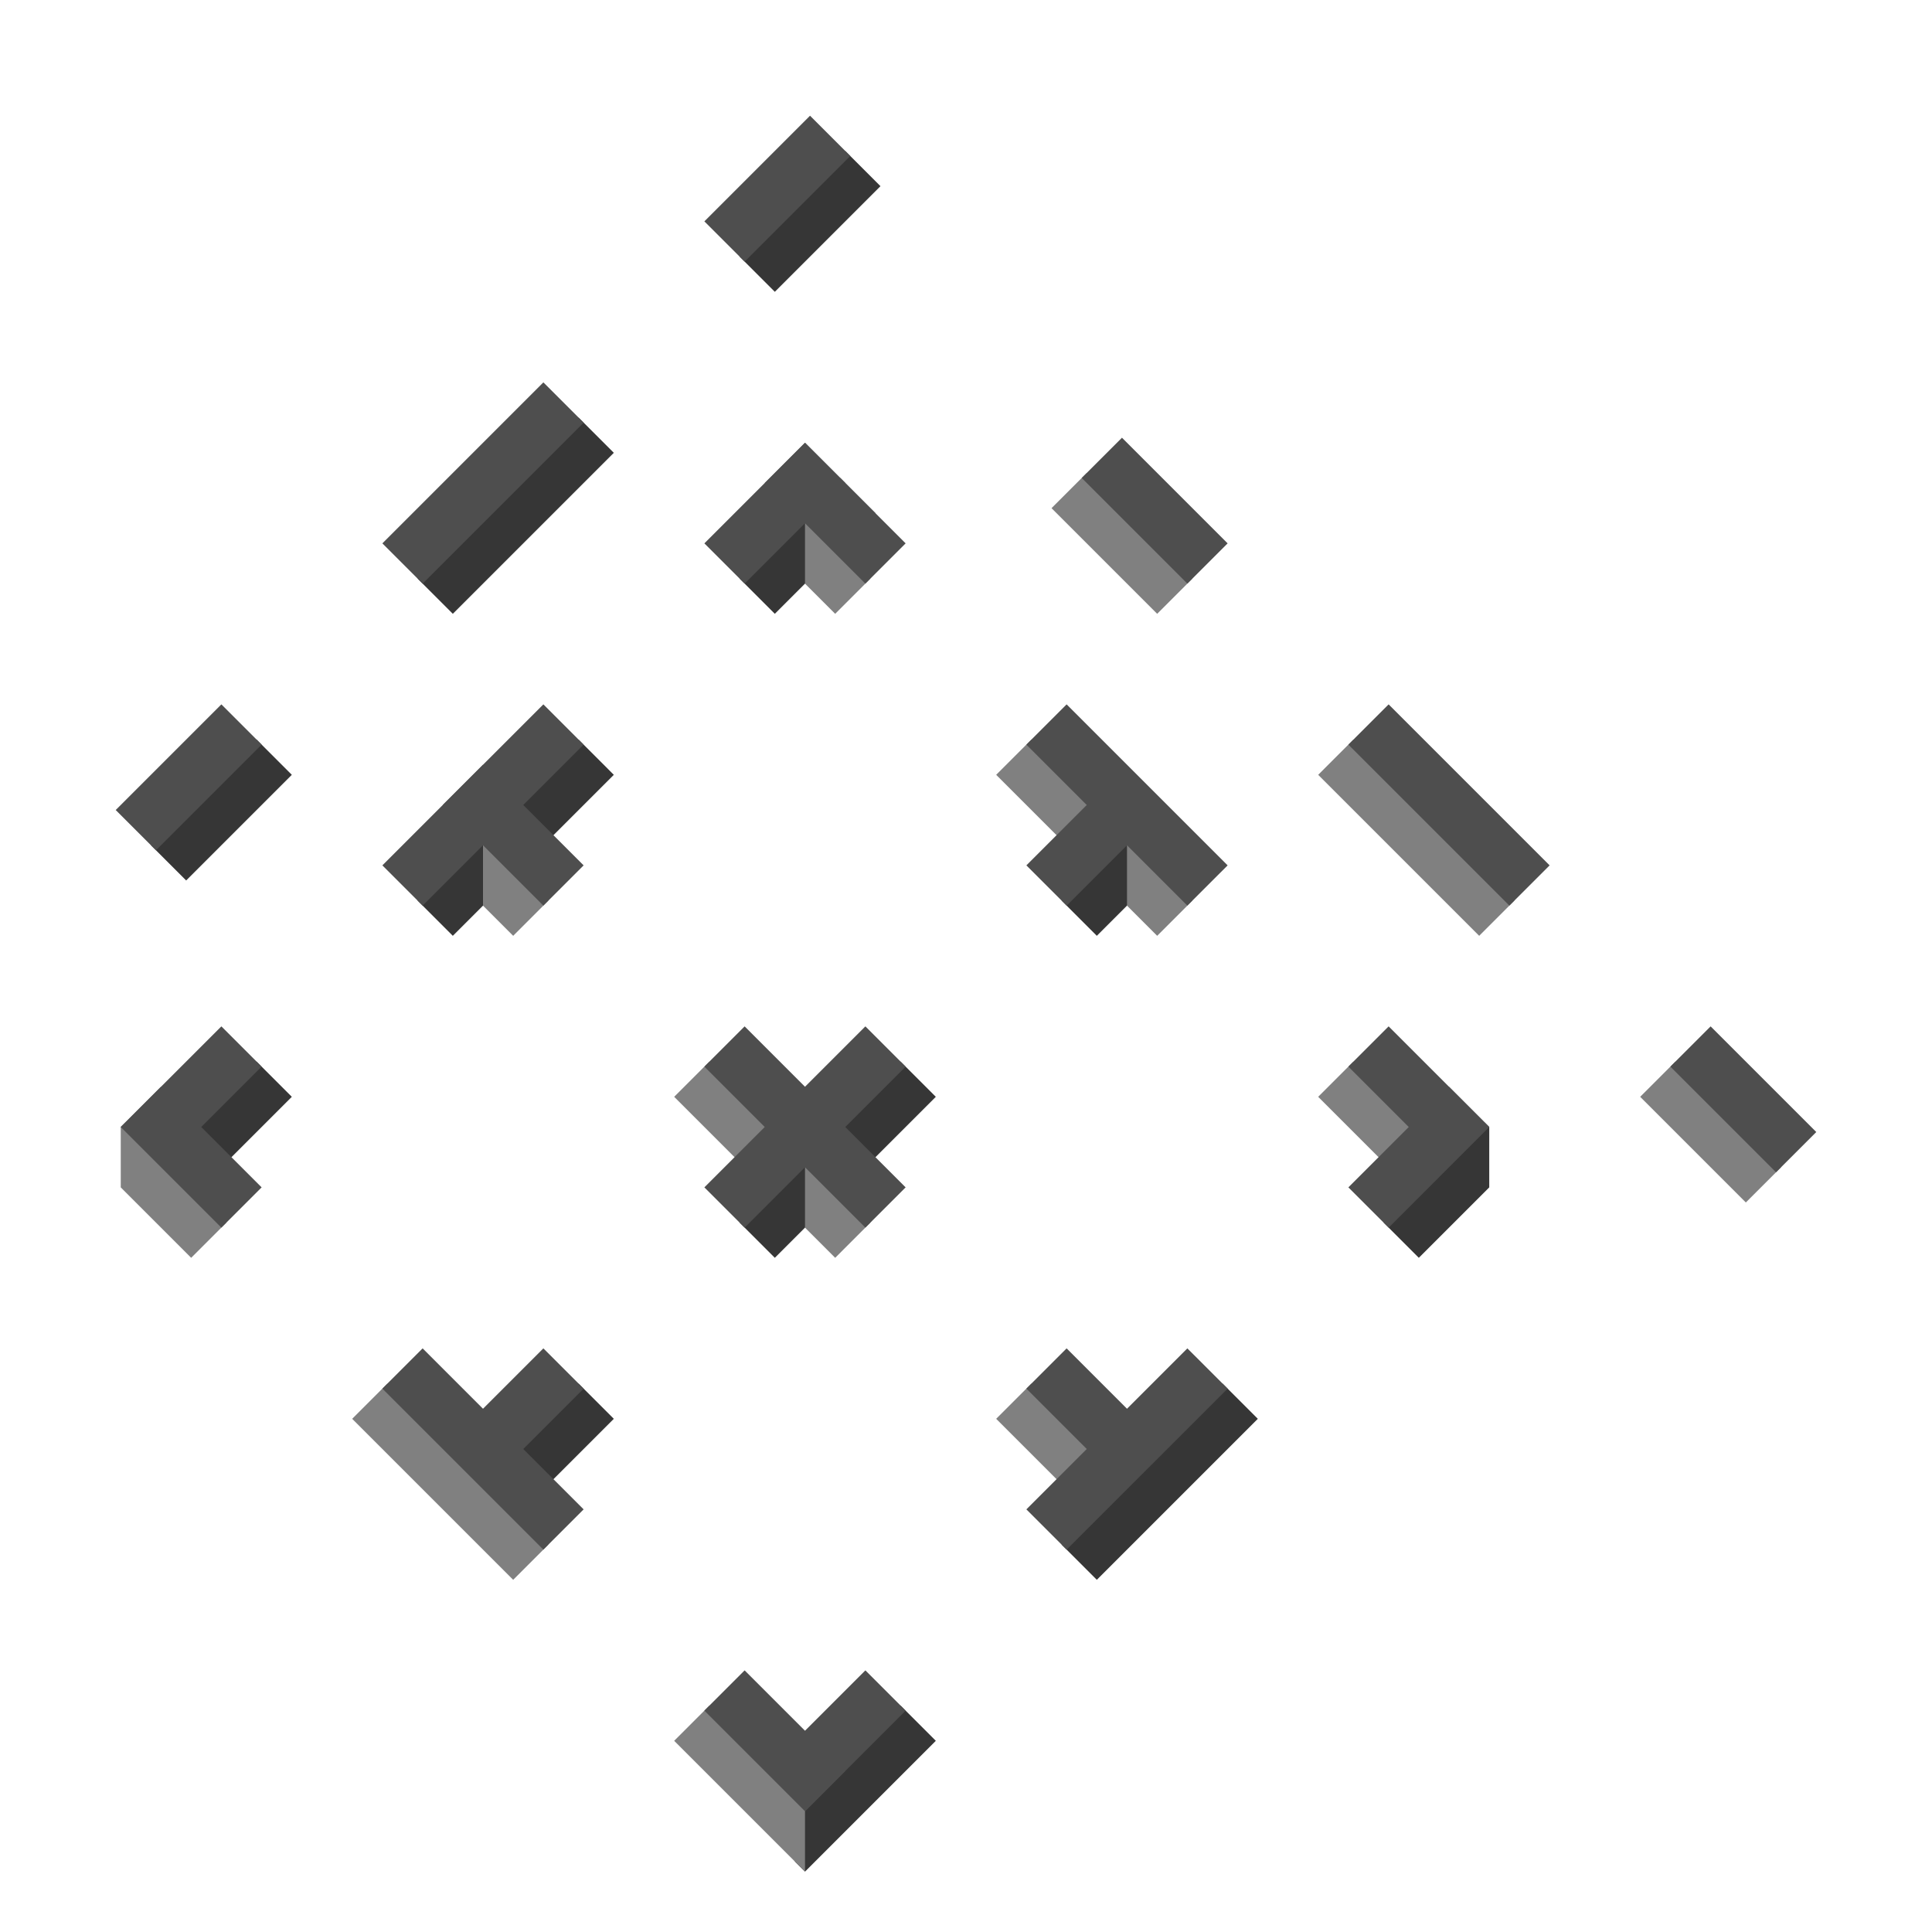
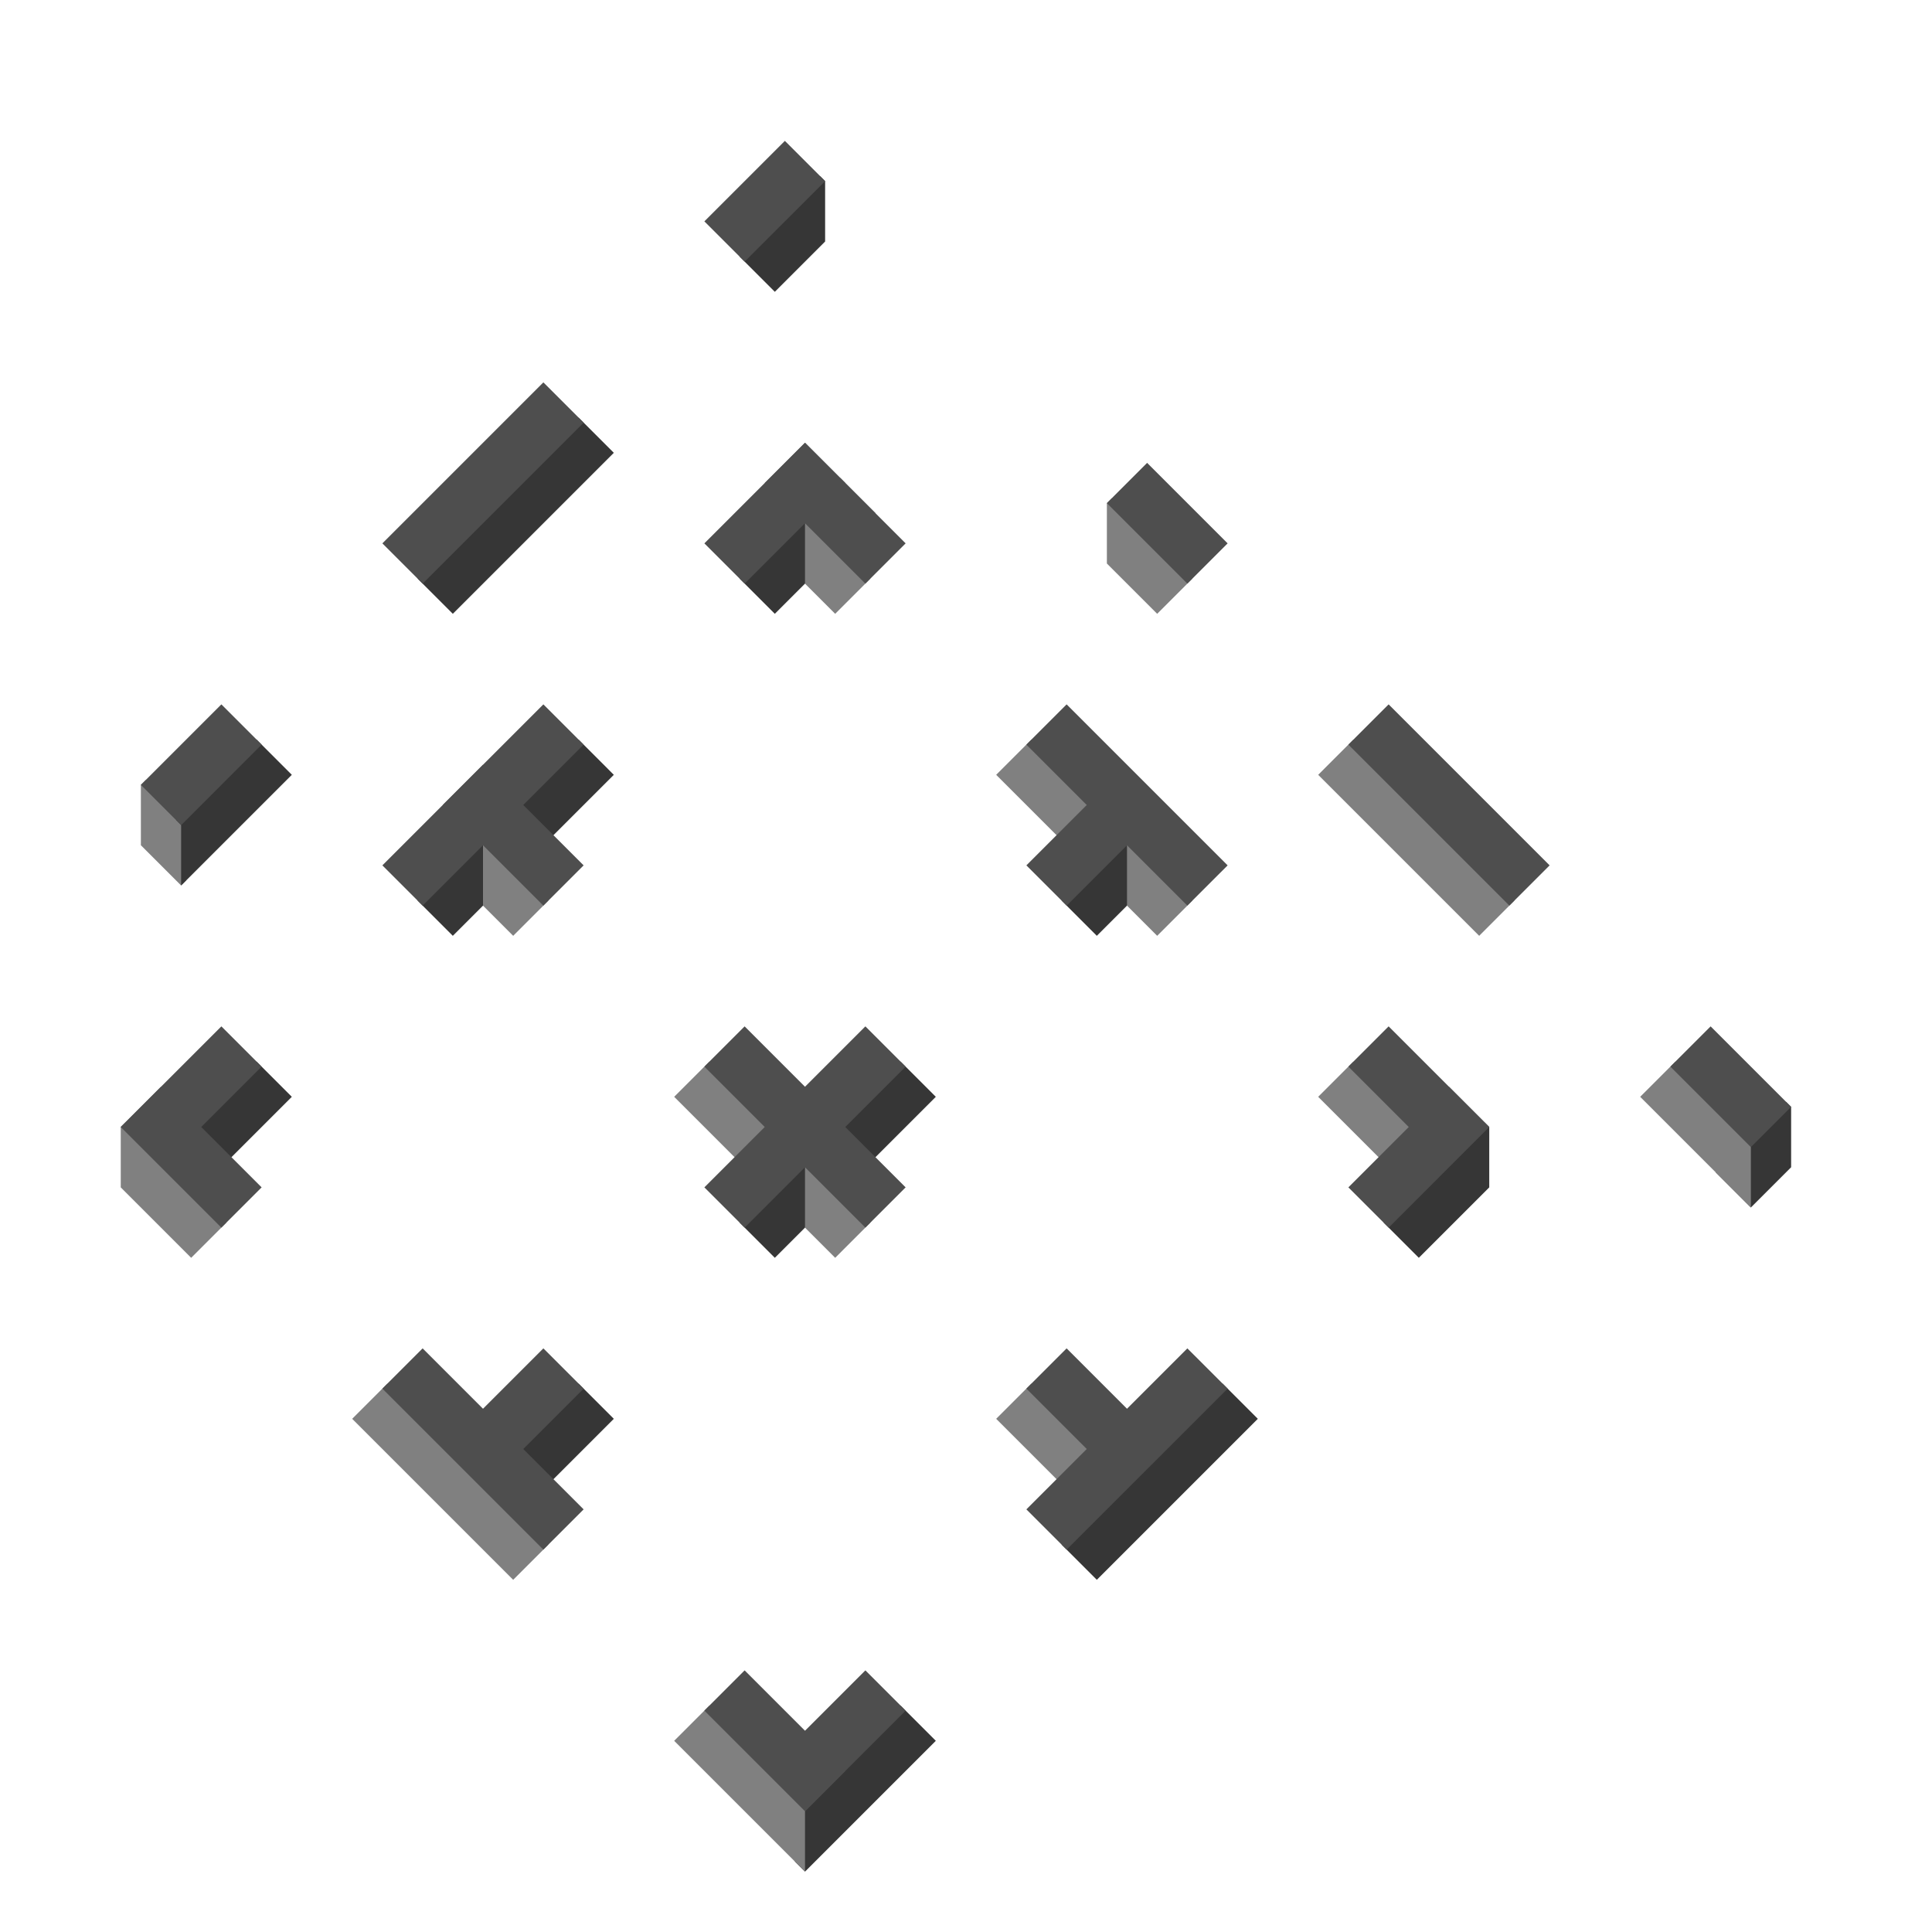
<svg xmlns="http://www.w3.org/2000/svg" width="384" height="384" id="svg2" version="1.1">
  <defs id="defs4" />
  <g id="layer2" style="display:inline" transform="translate(0,320)">
+     <path style="fill:#808080;fill-opacity:1;stroke:none;display:inline" d="m 28,-152 0,-12 1,-1 8,8 0,12 -1,1 z" id="path3028-9-9" />
+     <path id="path3763-0-4-3-5-1" d="m 348,-80 -7,-7 14,-14 1,1 0,12 z" style="fill:#363636;fill-opacity:1;stroke:none;display:inline" />
    <path id="path3763-8-7-5-7-6" d="m 290,-88 -7,7 -21,-21 7,-7 z" style="fill:#808080;fill-opacity:1;stroke:none;display:inline" />
    <path style="fill:#4e4e4e;fill-opacity:1;stroke:none;display:inline" d="m 268,-108 19,19 8,-8 -19,-19 z" id="path3024-93-6-9-8-8-2" />
    <path id="path3763-0-4-34" d="m 154,-70 -7,-7 32,-32 7,7 z" style="fill:#363636;fill-opacity:1;stroke:none;display:inline" />
    <path id="path4074" d="m 160,-76 0,-14 13,13 -7,7 z" style="fill:#808080;fill-opacity:1;stroke:none;display:inline" />
    <path id="path3763-2-0-5-5" d="m 218,-134 -7,-7 18,-18 7,7 z" style="fill:#363636;fill-opacity:1;stroke:none;display:inline" />
    <path id="path4076" d="m 224,-140 0,-14 13,13 -7,7 z" style="fill:#808080;fill-opacity:1;stroke:none;display:inline" />
    <path style="fill:#808080;fill-opacity:1;stroke:none;display:inline" d="m 198,-166 7,-7 13,13 -7,7 z" id="path3028-9-6-2" />
    <path style="fill:#4e4e4e;fill-opacity:1;stroke:none;display:inline" d="m 204,-172 32,32 8,-8 -32,-32 z" id="path3024-93-6-4" />
    <path id="path3763-2-0-6" d="m 101,-17 -7,-7 21,-21 7,7 z" style="fill:#363636;fill-opacity:1;stroke:none;display:inline" />
    <path id="path3827-35-4-6-9-0" d="m 95,-23 21,-21 -8,-8 -21,21 z" style="fill:#4e4e4e;fill-opacity:1;stroke:none;display:inline" />
    <path id="path3763-8-7-5-7" d="m 226,-24 -7,7 -21,-21 7,-7 z" style="fill:#808080;fill-opacity:1;stroke:none;display:inline" />
    <path style="fill:#4e4e4e;fill-opacity:1;stroke:none;display:inline" d="m 204,-44 21,21 8,-8 -21,-21 z" id="path3024-93-6-9-8-8" />
-     <path id="path3763-2-0-5" d="m 37,-145 -7,-7 21,-21 7,7 z" style="fill:#363636;fill-opacity:1;stroke:none;display:inline" />
-     <path id="path3763-8-7" d="m 354,-88 -7,7 -21,-21 7,-7 z" style="fill:#808080;fill-opacity:1;stroke:none;display:inline" />
+     <path id="path3763-2-0-5" d="m 36,-144 0,-12 -1,-1 16,-16 7,7 z" style="fill:#363636;fill-opacity:1;stroke:none;display:inline" />
+     <path id="path3763-8-7" d="m 348,-94 0,14 -22,-22 7,-7 z" style="fill:#808080;fill-opacity:1;stroke:none;display:inline" />
    <path id="path3763-0" d="m 90,-134 -7,-7 32,-32 7,7 z" style="fill:#363636;fill-opacity:1;stroke:none" />
    <path style="fill:#808080;fill-opacity:1;stroke:none" d="m 96,-140 0,-14 13,13 -7,7 z" id="path3028-9" />
    <path id="rect3854-2" d="m 0,-160 32,-32 32,32 -32,32 z" style="opacity:0.5;fill:#ff0000;fill-opacity:1;stroke:none;display:none" />
    <path id="rect3854-1" d="M 0,-96 32,-128 64,-96 32,-64 z" style="opacity:0.5;fill:#ff0000;fill-opacity:1;stroke:none;display:none" />
    <path id="rect3854-27" d="M 128,32 160,-8.6540467e-8 192,32 160,64 z" style="opacity:0.5;fill:#ff0000;fill-opacity:1;stroke:none;display:none" />
    <path id="rect3854-26" d="m 128,-224 32,-32 32,32 -32,32 z" style="opacity:0.5;fill:#ff0000;fill-opacity:1;stroke:none;display:none" />
    <path id="rect3854-3" d="M 256,-96 288,-128 l 32,32 -32,32 z" style="opacity:0.5;fill:#ff0000;fill-opacity:1;stroke:none;display:none" />
    <path id="rect3854-24" d="M 128,-96 160,-128 l 32,32 -32,32 z" style="opacity:0.5;fill:#ff0000;fill-opacity:1;stroke:none;display:none" />
    <path id="rect3854-6" d="M 64,-224 96,-256 128,-224 96,-192 z" style="opacity:0.5;fill:#ff0000;fill-opacity:1;stroke:none;display:none" />
    <path id="rect3854-7" d="m 128,-288 32,-32 32,32 -32,32 z" style="opacity:0.5;fill:#ff0000;fill-opacity:1;stroke:none;display:none" />
    <path id="rect3854-62" d="m 0,-160 32,-32 32,32 -32,32 z" style="opacity:0.5;fill:#ff0000;fill-opacity:1;stroke:none;display:none" />
    <path id="path3827-35" d="m 84,-140 32,-32 -8,-8 -32,32 z" style="fill:#4e4e4e;fill-opacity:1;stroke:none" />
    <path style="fill:#4e4e4e;fill-opacity:1;stroke:none" d="m 88,-160 20,20 8,-8 -20,-20 z" id="path3024-93" />
    <path id="rect3854-244" d="M 64,-160 96,-192 128,-160 96,-128 z" style="opacity:0.5;fill:#ff0000;fill-opacity:1;stroke:none;display:none" />
    <path id="rect3854-0" d="M 192,-32 224,-64 256,-32 224,1.2260221e-6 z" style="opacity:0.5;fill:#ff0000;fill-opacity:1;stroke:none;display:none" />
    <path id="rect3854-13" d="m 256,-160 32,-32 32,32 -32,32 z" style="opacity:0.5;fill:#ff0000;fill-opacity:1;stroke:none;display:none" />
    <path id="rect3854-5" d="M 320,-96 352,-128 l 32,32 -32,32 z" style="opacity:0.5;fill:#ff0000;fill-opacity:1;stroke:none;display:none" />
    <path id="rect3854-55" d="m 192,-224 32,-32 32,32 -32,32 z" style="opacity:0.5;fill:#ff0000;fill-opacity:1;stroke:none;display:none" />
    <path id="rect3854-57" d="M 64,-32 96,-64 128,-32 96,1.2260221e-6 z" style="opacity:0.5;fill:#ff0000;fill-opacity:1;stroke:none;display:none" />
    <path id="rect3854-4" d="m 192,-160 32,-32 32,32 -32,32 z" style="opacity:0.5;fill:#ff0000;fill-opacity:1;stroke:none;display:none" />
    <path style="fill:#808080;fill-opacity:1;stroke:none;display:inline" d="m 262,-166 7,-7 32,32 -7,7 z" id="path3028-9-6" />
    <path style="fill:#4e4e4e;fill-opacity:1;stroke:none;display:inline" d="m 268,-172 32,32 8,-8 -32,-32 z" id="path3024-93-6" />
-     <path style="fill:#4e4e4e;fill-opacity:1;stroke:none;display:inline" d="m 332,-108 21,21 8,-8 -21,-21 z" id="path3024-93-6-9" />
-     <path id="path3763-8-7-5" d="m 237,-205 -7,7 -21,-21 7,-7 z" style="fill:#808080;fill-opacity:1;stroke:none;display:inline" />
-     <path style="fill:#4e4e4e;fill-opacity:1;stroke:none;display:inline" d="m 215,-225 21,21 8,-8 -21,-21 z" id="path3024-93-6-9-8" />
-     <path id="path3827-35-4-6" d="m 31,-151 21,-21 -8,-8 -21,21 z" style="fill:#4e4e4e;fill-opacity:1;stroke:none;display:inline" />
+     <path style="fill:#4e4e4e;fill-opacity:1;stroke:none;display:inline" d="m 332,-108 16,16 8,-8 -16,-16 z" id="path3024-93-6-9" />
+     <path id="path3763-8-7-5" d="m 237,-205 -7,7 -10,-10 0,-12 1,-1 z" style="fill:#808080;fill-opacity:1;stroke:none;display:inline" />
+     <path style="fill:#4e4e4e;fill-opacity:1;stroke:none;display:inline" d="m 220,-220 16,16 8,-8 -16,-16 z" id="path3024-93-6-9-8" />
+     <path id="path3827-35-4-6" d="m 36,-156 16,-16 -8,-8 -16,16 z" style="fill:#4e4e4e;fill-opacity:1;stroke:none;display:inline" />
    <path id="path3763-0-4-3" d="m 218,-6 -7,-7 32,-32 7,7 z" style="fill:#363636;fill-opacity:1;stroke:none;display:inline" />
    <path id="path3827-35-4-3" d="m 212,-12 32,-32 -8,-8 -32,32 z" style="fill:#4e4e4e;fill-opacity:1;stroke:none;display:inline" />
    <path style="fill:#808080;fill-opacity:1;stroke:none;display:inline" d="m 70,-38 7,-7 32,32 -7,7 z" id="path3028-9-6-4" />
    <path style="fill:#4e4e4e;fill-opacity:1;stroke:none;display:inline" d="m 76,-44 32,32 8,-8 -32,-32 z" id="path3024-93-6-2" />
    <path id="path3827-35-4-6-2" d="m 212,-140 18,-18 -8,-8 -18,18 z" style="fill:#4e4e4e;fill-opacity:1;stroke:none;display:inline" />
    <path style="fill:#808080;fill-opacity:1;stroke:none;display:inline" d="m 134,-102 7,-7 13,13 -7,7 z" id="path3028-9-6-7" />
    <path style="fill:#4e4e4e;fill-opacity:1;stroke:none;display:inline" d="m 140,-108 32,32 8,-8 -32,-32 z" id="path3024-93-6-48" />
    <path id="path3827-35-4-2" d="m 148,-76 32,-32 -8,-8 -32,32 z" style="fill:#4e4e4e;fill-opacity:1;stroke:none;display:inline" />
    <path id="path3763-0-4-3-5" d="m 282,-70 -7,-7 20,-20 1,1 0,12 z" style="fill:#363636;fill-opacity:1;stroke:none;display:inline" />
    <path id="path3827-35-4-3-2" d="m 276,-76 20,-20 -8,-8 -20,20 z" style="fill:#4e4e4e;fill-opacity:1;stroke:none;display:inline" />
    <path id="path3763-2-0-5-1" d="m 37,-81 -7,-7 21,-21 7,7 z" style="fill:#363636;fill-opacity:1;stroke:none;display:inline" />
    <path id="path3827-35-4-6-1" d="m 32,-88 20,-20 -8,-8 -20,20 z" style="fill:#4e4e4e;fill-opacity:1;stroke:none;display:inline" />
    <path id="path3763-8-7-5-5" d="m 45,-77 -7,7 -14,-14 0,-12 1,-1 z" style="fill:#808080;fill-opacity:1;stroke:none;display:inline" />
    <path style="fill:#4e4e4e;fill-opacity:1;stroke:none;display:inline" d="m 24,-96 20,20 8,-8 -20,-20 z" id="path3024-93-6-9-8-84" />
    <path id="path3763-2-0-4" d="m 154,-198 -7,-7 20,-20 7,7 z" style="fill:#363636;fill-opacity:1;stroke:none;display:inline" />
    <path id="path3763-8-7-5-77-8" d="m 173,-205 -7,7 -6,-6 0,-14 z" style="fill:#808080;fill-opacity:1;stroke:none;display:inline" />
    <path id="path3827-35-4-6-9-1" d="m 148,-204 20,-20 -8,-8 -20,20 z" style="fill:#4e4e4e;fill-opacity:1;stroke:none;display:inline" />
    <path id="path3763-2-0-4-4" d="m 160,52 -2,-2 0,-10 2,-2 19,-19 7,7 z" style="fill:#363636;fill-opacity:1;stroke:none;display:inline" />
    <path id="path3827-35-4-6-9-1-1" d="m 159,41 21,-21 -8,-8 -21,21 z" style="fill:#4e4e4e;fill-opacity:1;stroke:none;display:inline" />
    <path id="path3763-8-7-5-77" d="m 160,52 -26,-26 7,-7 19,19 z" style="fill:#808080;fill-opacity:1;stroke:none;display:inline" />
    <path style="fill:#4e4e4e;fill-opacity:1;stroke:none;display:inline" d="m 140,20 20,20 8,-8 -20,-20 z" id="path3024-93-6-9-8-4" />
    <path style="fill:#4e4e4e;fill-opacity:1;stroke:none;display:inline" d="m 152,-224 20,20 8,-8 -20,-20 z" id="path3024-93-6-9-8-4-8" />
    <path id="path3763-0-8" d="m 90,-198 -7,-7 32,-32 7,7 z" style="fill:#363636;fill-opacity:1;stroke:none;display:inline" />
    <path id="path3827-35-2" d="m 84,-204 32,-32 -8,-8 -32,32 z" style="fill:#4e4e4e;fill-opacity:1;stroke:none;display:inline" />
-     <path id="path3763-0-8-1" d="m 154,-262 -7,-7 21,-21 7,7 z" style="fill:#363636;fill-opacity:1;stroke:none;display:inline" />
-     <path id="path3827-35-2-3" d="m 148,-268 21,-21 -8,-8 -21,21 z" style="fill:#4e4e4e;fill-opacity:1;stroke:none;display:inline" />
+     <path id="path3763-0-8-1" d="m 154,-262 -7,-7 16,-16 1,1 0,12 z" style="fill:#363636;fill-opacity:1;stroke:none;display:inline" />
+     <path id="path3827-35-2-3" d="m 148,-268 16,-16 -8,-8 -16,16 z" style="fill:#4e4e4e;fill-opacity:1;stroke:none;display:inline" />
  </g>
  <g id="layer1" transform="translate(0,-668.3622)" style="opacity:0.5;display:none">
    <path id="path3848" d="m 0,700.362 32,-32 32,32 -32,32 z" style="fill:#ff0000;fill-opacity:1;stroke:none" />
    <path style="fill:#ff0000;fill-opacity:1;stroke:none" d="m 0,700.362 32,-32 32,32 -32,32 z" id="path3880" />
    <path style="fill:#ff0000;fill-opacity:1;stroke:none" d="m 128,892.362 32,-32 32,32 -32,32 z" id="rect3854" />
    <path id="path3019" d="m 128,956.362 32,-32 32,32 -32,32 z" style="fill:#ff0000;fill-opacity:1;stroke:none" />
    <path style="fill:#ff0000;fill-opacity:1;stroke:none" d="m 128,1020.362 32,-32 32,32 -32,32 z" id="path3021" />
    <path style="fill:#ff0000;fill-opacity:1;stroke:none" d="m 128,828.362 32,-32 32,32 -32,32 z" id="path3023" />
    <path id="path3025" d="m 64,828.362 32,-32 32,32 -32,32 z" style="fill:#ff0000;fill-opacity:1;stroke:none" />
    <path style="fill:#ff0000;fill-opacity:1;stroke:none" d="m 0,828.362 32,-32 32,32 -32,32 z" id="path3027" />
    <path id="path3029" d="m 192,828.362 32,-32 32,32 -32,32 z" style="fill:#ff0000;fill-opacity:1;stroke:none" />
    <path style="fill:#ff0000;fill-opacity:1;stroke:none" d="m 64,892.362 32,-32 32,32 -32,32 z" id="path3031" />
    <path id="path3033" d="m 0,892.362 32,-32 32,32 -32,32 z" style="fill:#ff0000;fill-opacity:1;stroke:none" />
    <path style="fill:#ff0000;fill-opacity:1;stroke:none" d="m 192,892.362 32,-32 32,32 -32,32 z" id="path3035" />
    <path id="path3037" d="m 64,956.362 32,-32 32,32 -32,32 z" style="fill:#ff0000;fill-opacity:1;stroke:none" />
    <path style="fill:#ff0000;fill-opacity:1;stroke:none" d="m 0,956.362 32,-32 32,32 -32,32 z" id="path3039" />
    <path id="path3041" d="m 192,956.362 32,-32 32,32 -32,32 z" style="fill:#ff0000;fill-opacity:1;stroke:none" />
    <path style="fill:#ff0000;fill-opacity:1;stroke:none" d="m 64,1020.362 32,-32 32,32 -32,32 z" id="path3043" />
    <path style="fill:#ff0000;fill-opacity:1;stroke:none" d="m 192,1020.362 32,-32 32,32 -32,32 z" id="path3045" />
    <path id="path3047" d="m 0,1020.362 32,-32 32,32 -32,32 z" style="fill:#ff0000;fill-opacity:1;stroke:none" />
    <path style="fill:#ff0000;fill-opacity:1;stroke:none" d="m 320,828.362 32,-32 32,32 -32,32 z" id="path3673" />
    <path id="path3675" d="m 256,828.362 32,-32 32,32 -32,32 z" style="fill:#ff0000;fill-opacity:1;stroke:none" />
    <path id="path3679" d="m 320,892.362 32,-32 32,32 -32,32 z" style="fill:#ff0000;fill-opacity:1;stroke:none" />
    <path style="fill:#ff0000;fill-opacity:1;stroke:none" d="m 256,892.362 32,-32 32,32 -32,32 z" id="path3681" />
    <path style="fill:#ff0000;fill-opacity:1;stroke:none" d="m 320,956.362 32,-32 32,32 -32,32 z" id="path3685" />
    <path id="path3687" d="m 256,956.362 32,-32 32,32 -32,32 z" style="fill:#ff0000;fill-opacity:1;stroke:none" />
    <path id="path3691" d="m 320,1020.362 32,-32 32,32 -32,32 z" style="fill:#ff0000;fill-opacity:1;stroke:none" />
    <path style="fill:#ff0000;fill-opacity:1;stroke:none" d="m 256,1020.362 32,-32 32,32 -32,32 z" id="path3695" />
    <path id="path3705" d="m 320,828.362 32,-32 32,32 -32,32 z" style="fill:#ff0000;fill-opacity:1;stroke:none" />
    <path style="fill:#ff0000;fill-opacity:1;stroke:none" d="m 256,828.362 32,-32 32,32 -32,32 z" id="path3707" />
    <path style="fill:#ff0000;fill-opacity:1;stroke:none" d="m 320,892.362 32,-32 32,32 -32,32 z" id="path3711" />
    <path id="path3713" d="m 256,892.362 32,-32 32,32 -32,32 z" style="fill:#ff0000;fill-opacity:1;stroke:none" />
    <path id="path3717" d="m 320,956.362 32,-32 32,32 -32,32 z" style="fill:#ff0000;fill-opacity:1;stroke:none" />
    <path style="fill:#ff0000;fill-opacity:1;stroke:none" d="m 256,956.362 32,-32 32,32 -32,32 z" id="path3719" />
    <path style="fill:#ff0000;fill-opacity:1;stroke:none" d="m 320,1020.362 32,-32 32,32 -32,32 z" id="path3723" />
    <path id="path3727" d="m 256,1020.362 32,-32 32,32 -32,32 z" style="fill:#ff0000;fill-opacity:1;stroke:none" />
    <path id="path3782" d="m 320,700.362 32,-32 32,32 -32,32 z" style="fill:#ff0000;fill-opacity:1;stroke:none" />
    <path style="fill:#ff0000;fill-opacity:1;stroke:none" d="m 256,700.362 32,-32 32,32 -32,32 z" id="path3784" />
    <path style="fill:#ff0000;fill-opacity:1;stroke:none" d="m 320,764.362 32,-32 32,32 -32,32 z" id="path3788" />
    <path id="path3792" d="m 256,764.362 32,-32 32,32 -32,32 z" style="fill:#ff0000;fill-opacity:1;stroke:none" />
    <path style="fill:#ff0000;fill-opacity:1;stroke:none" d="m 320,700.362 32,-32 32,32 -32,32 z" id="path3814" />
    <path id="path3816" d="m 256,700.362 32,-32 32,32 -32,32 z" style="fill:#ff0000;fill-opacity:1;stroke:none" />
    <path id="path3820" d="m 320,764.362 32,-32 32,32 -32,32 z" style="fill:#ff0000;fill-opacity:1;stroke:none" />
    <path style="fill:#ff0000;fill-opacity:1;stroke:none" d="m 256,764.362 32,-32 32,32 -32,32 z" id="path3824" />
    <path style="fill:#ff0000;fill-opacity:1;stroke:none" d="m 128,700.362 32,-32 32,32 -32,32 z" id="path3828" />
    <path id="path3830" d="m 128,764.362 32,-32 32,32 -32,32 z" style="fill:#ff0000;fill-opacity:1;stroke:none" />
    <path style="fill:#ff0000;fill-opacity:1;stroke:none" d="m 64,700.362 32,-32 32,32 -32,32 z" id="path3846" />
    <path style="fill:#ff0000;fill-opacity:1;stroke:none" d="m 192,700.362 32,-32 32,32 -32,32 z" id="path3850" />
    <path id="path3852" d="m 64,764.362 32,-32 32,32 -32,32 z" style="fill:#ff0000;fill-opacity:1;stroke:none" />
    <path id="path3854" d="m 192,764.362 32,-32 32,32 -32,32 z" style="fill:#ff0000;fill-opacity:1;stroke:none" />
    <path style="fill:#ff0000;fill-opacity:1;stroke:none" d="m 0,764.362 32,-32 32,32 -32,32 z" id="path3856" />
    <path id="path3860" d="m 128,700.362 32,-32 32,32 -32,32 z" style="fill:#ff0000;fill-opacity:1;stroke:none" />
    <path style="fill:#ff0000;fill-opacity:1;stroke:none" d="m 128,764.362 32,-32 32,32 -32,32 z" id="path3862" />
    <path id="path3878" d="m 64,700.362 32,-32 32,32 -32,32 z" style="fill:#ff0000;fill-opacity:1;stroke:none" />
    <path id="path3882" d="m 192,700.362 32,-32 32,32 -32,32 z" style="fill:#ff0000;fill-opacity:1;stroke:none" />
    <path style="fill:#ff0000;fill-opacity:1;stroke:none" d="m 64,764.362 32,-32 32,32 -32,32 z" id="path3884" />
    <path style="fill:#ff0000;fill-opacity:1;stroke:none" d="m 192,764.362 32,-32 32,32 -32,32 z" id="path3886" />
    <path id="path3888" d="m 0,764.362 32,-32 32,32 -32,32 z" style="fill:#ff0000;fill-opacity:1;stroke:none" />
  </g>
  <g id="layer3" style="display:none" transform="translate(0,128)">
    <path id="path4004" d="m 0,-128 64,0 0,64 -64,0 z" style="opacity:0.5;fill:#460063;fill-opacity:1;stroke:#000000;stroke-opacity:1;display:inline" />
    <path style="opacity:0.5;fill:#460063;fill-opacity:1;stroke:#000000;stroke-opacity:1;display:inline" d="m 64,-128 64,0 0,64 -64,0 z" id="path4774" />
    <path id="path4780" d="m 256,-128 64,0 0,64 -64,0 z" style="opacity:0.5;fill:#460063;fill-opacity:1;stroke:#000000;stroke-opacity:1;display:inline" />
    <path style="opacity:0.5;fill:#460063;fill-opacity:1;stroke:#000000;stroke-opacity:1;display:inline" d="m 320,-128 64,0 0,64 -64,0 z" id="path4782" />
    <path style="opacity:0.5;fill:#460063;fill-opacity:1;stroke:#000000;stroke-opacity:1;display:inline" d="M 0,-64 64,-64 64,0 0,0 z" id="path4784" />
    <path id="path4786" d="m 64,-64 64,0 0,64 -64,0 z" style="opacity:0.5;fill:#460063;fill-opacity:1;stroke:#000000;stroke-opacity:1;display:inline" />
    <path style="opacity:0.5;fill:#460063;fill-opacity:1;stroke:#000000;stroke-opacity:1;display:inline" d="m 128,-64 64,0 0,64 -64,0 z" id="path4788" />
    <path id="path4794" d="m 320,-64 64,0 0,64 -64,0 z" style="opacity:0.5;fill:#460063;fill-opacity:1;stroke:#000000;stroke-opacity:1;display:inline" />
    <path id="path4796" d="M 0,0 64,0 64,64 0,64 z" style="opacity:0.5;fill:#460063;fill-opacity:1;stroke:#000000;stroke-opacity:1;display:inline" />
    <path style="opacity:0.5;fill:#460063;fill-opacity:1;stroke:#000000;stroke-opacity:1;display:inline" d="m 192,0 64,0 0,64 -64,0 z" id="path4802" />
    <path id="path4804" d="m 256,0 64,0 0,64 -64,0 z" style="opacity:0.5;fill:#460063;fill-opacity:1;stroke:#000000;stroke-opacity:1;display:inline" />
    <path style="opacity:0.5;fill:#460063;fill-opacity:1;stroke:#000000;stroke-opacity:1;display:inline" d="m 320,0 64,0 0,64 -64,0 z" id="path4806" />
    <path style="opacity:0.5;fill:#460063;fill-opacity:1;stroke:#000000;stroke-opacity:1;display:inline" d="m 0,64 64,0 0,64 -64,0 z" id="path4808" />
    <path id="path4810" d="m 64,64 64,0 0,64 -64,0 z" style="opacity:0.5;fill:#460063;fill-opacity:1;stroke:#000000;stroke-opacity:1;display:inline" />
    <path style="opacity:0.5;fill:#460063;fill-opacity:1;stroke:#000000;stroke-opacity:1;display:inline" d="m 128,64 64,0 0,64 -64,0 z" id="path4812" />
    <path id="path4814" d="m 192,64 64,0 0,64 -64,0 z" style="opacity:0.5;fill:#460063;fill-opacity:1;stroke:#000000;stroke-opacity:1;display:inline" />
    <path style="opacity:0.5;fill:#460063;fill-opacity:1;stroke:#000000;stroke-opacity:1;display:inline" d="m 256,64 64,0 0,64 -64,0 z" id="path4816" />
    <path id="path4820" d="m 0,128 64,0 0,64 -64,0 z" style="opacity:0.5;fill:#460063;fill-opacity:1;stroke:#000000;stroke-opacity:1;display:inline" />
    <path style="opacity:0.5;fill:#460063;fill-opacity:1;stroke:#000000;stroke-opacity:1;display:inline" d="m 64,128 64,0 0,64 -64,0 z" id="path4822" />
    <path style="opacity:0.5;fill:#460063;fill-opacity:1;stroke:#000000;stroke-opacity:1;display:inline" d="m 192,128 64,0 0,64 -64,0 z" id="path4826" />
    <path id="path4828" d="m 256,128 64,0 0,64 -64,0 z" style="opacity:0.5;fill:#460063;fill-opacity:1;stroke:#000000;stroke-opacity:1;display:inline" />
    <path style="opacity:0.5;fill:#460063;fill-opacity:1;stroke:#000000;stroke-opacity:1;display:inline" d="m 320,128 64,0 0,64 -64,0 z" id="path4830" />
    <path style="opacity:0.5;fill:#460063;fill-opacity:1;stroke:#000000;stroke-opacity:1;display:inline" d="m 0,192 64,0 0,64 -64,0 z" id="path4832" />
    <path id="path4834" d="m 64,192 64,0 0,64 -64,0 z" style="opacity:0.5;fill:#460063;fill-opacity:1;stroke:#000000;stroke-opacity:1;display:inline" />
    <path style="opacity:0.5;fill:#460063;fill-opacity:1;stroke:#000000;stroke-opacity:1;display:inline" d="m 256,192 64,0 0,64 -64,0 z" id="path4840" />
    <path id="path4842" d="m 320,192 64,0 0,64 -64,0 z" style="opacity:0.5;fill:#460063;fill-opacity:1;stroke:#000000;stroke-opacity:1;display:inline" />
    <path id="path4776" d="m 128,-128 64,0 0,64 -64,0 z" style="opacity:0.5;fill:#460063;fill-opacity:1;stroke:#000000;stroke-opacity:1;display:inline" />
    <path style="opacity:0.5;fill:#460063;fill-opacity:1;stroke:#000000;stroke-opacity:1;display:inline" d="m 192,-128 64,0 0,64 -64,0 z" id="path4778" />
    <path id="path4790" d="m 192,-64 64,0 0,64 -64,0 z" style="opacity:0.5;fill:#460063;fill-opacity:1;stroke:#000000;stroke-opacity:1;display:inline" />
    <path style="opacity:0.5;fill:#460063;fill-opacity:1;stroke:#000000;stroke-opacity:1;display:inline" d="m 256,-64 64,0 0,64 -64,0 z" id="path4792" />
    <path style="opacity:0.5;fill:#460063;fill-opacity:1;stroke:#000000;stroke-opacity:1;display:inline" d="m 64,0 64,0 0,64 -64,0 z" id="path4798" />
    <path id="path4800" d="m 128,0 64,0 0,64 -64,0 z" style="opacity:0.5;fill:#460063;fill-opacity:1;stroke:#000000;stroke-opacity:1;display:inline" />
    <path id="path4818" d="m 320,64 64,0 0,64 -64,0 z" style="opacity:0.5;fill:#460063;fill-opacity:1;stroke:#000000;stroke-opacity:1;display:inline" />
    <path id="path4824" d="m 128,128 64,0 0,64 -64,0 z" style="opacity:0.5;fill:#460063;fill-opacity:1;stroke:#000000;stroke-opacity:1;display:inline" />
    <path style="opacity:0.5;fill:#460063;fill-opacity:1;stroke:#000000;stroke-opacity:1;display:inline" d="m 128,192 64,0 0,64 -64,0 z" id="path4836" />
    <path id="path4838" d="m 192,192 64,0 0,64 -64,0 z" style="opacity:0.5;fill:#460063;fill-opacity:1;stroke:#000000;stroke-opacity:1;display:inline" />
    <g id="g5296" transform="translate(32,64)">
      <path transform="translate(0,-128)" id="path5290" d="m -128,-32 64,-64" style="fill:none;stroke:#000000;stroke-width:1px;stroke-linecap:butt;stroke-linejoin:miter;stroke-opacity:1" />
      <path transform="translate(0,-128)" id="path5292" d="m -64,-64 0,-32" style="fill:none;stroke:#000000;stroke-width:1px;stroke-linecap:butt;stroke-linejoin:miter;stroke-opacity:1" />
      <path transform="translate(0,-128)" id="path5294" d="m -96,-96 32,0" style="fill:none;stroke:#000000;stroke-width:1px;stroke-linecap:butt;stroke-linejoin:miter;stroke-opacity:1" />
    </g>
    <g id="g5301" transform="matrix(0,1,-1,0,-256,32)">
      <path style="fill:none;stroke:#000000;stroke-width:1px;stroke-linecap:butt;stroke-linejoin:miter;stroke-opacity:1" d="m -128,-32 64,-64" id="path5303" transform="translate(0,-128)" />
      <path style="fill:none;stroke:#000000;stroke-width:1px;stroke-linecap:butt;stroke-linejoin:miter;stroke-opacity:1" d="m -64,-64 0,-32" id="path5305" transform="translate(0,-128)" />
      <path style="fill:none;stroke:#000000;stroke-width:1px;stroke-linecap:butt;stroke-linejoin:miter;stroke-opacity:1" d="m -96,-96 32,0" id="path5307" transform="translate(0,-128)" />
    </g>
    <text xml:space="preserve" style="font-size:20px;font-style:normal;font-weight:normal;line-height:125%;letter-spacing:0px;word-spacing:0px;fill:#000000;fill-opacity:1;stroke:none;font-family:Sans" x="-16" y="-176" id="text5309">
      <tspan id="tspan5311" x="-16" y="-176">North</tspan>
    </text>
    <text xml:space="preserve" style="font-size:40px;font-style:normal;font-weight:normal;line-height:125%;letter-spacing:0px;word-spacing:0px;fill:#000000;fill-opacity:1;stroke:none;font-family:Sans" x="-64" y="0" id="text5313">
      <tspan id="tspan5315" x="-64" y="0" style="font-size:20px">East</tspan>
    </text>
  </g>
</svg>
